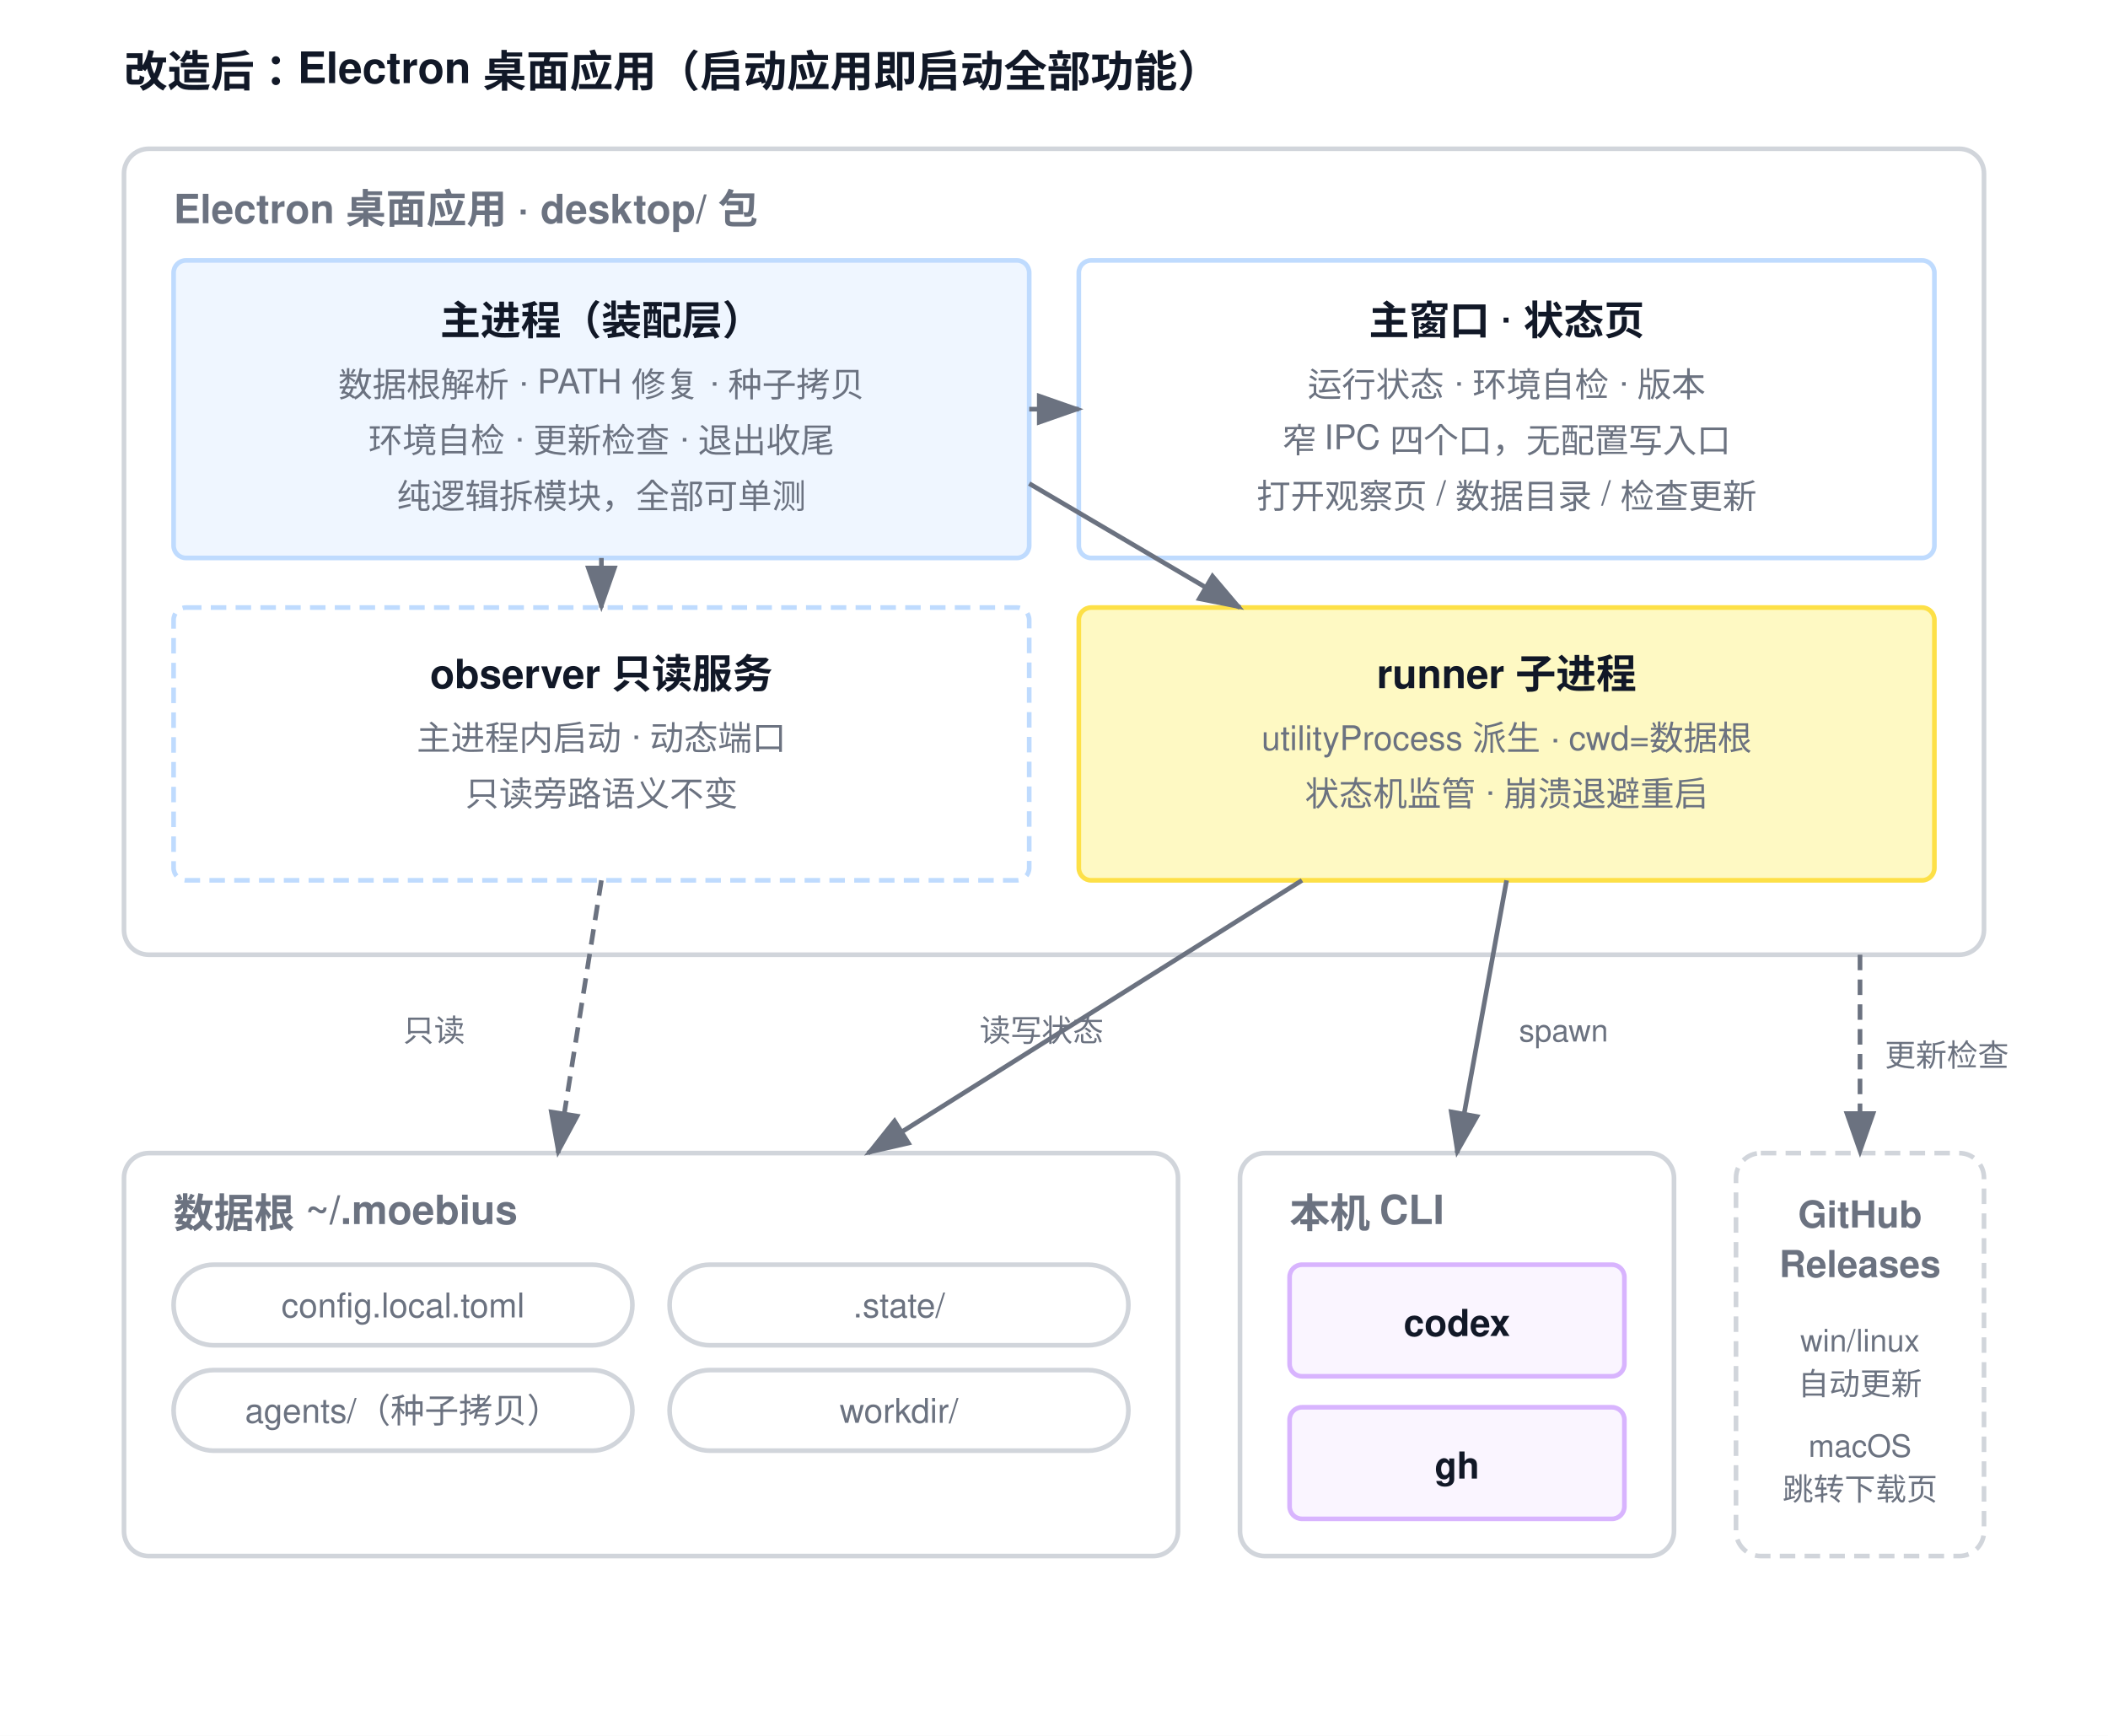
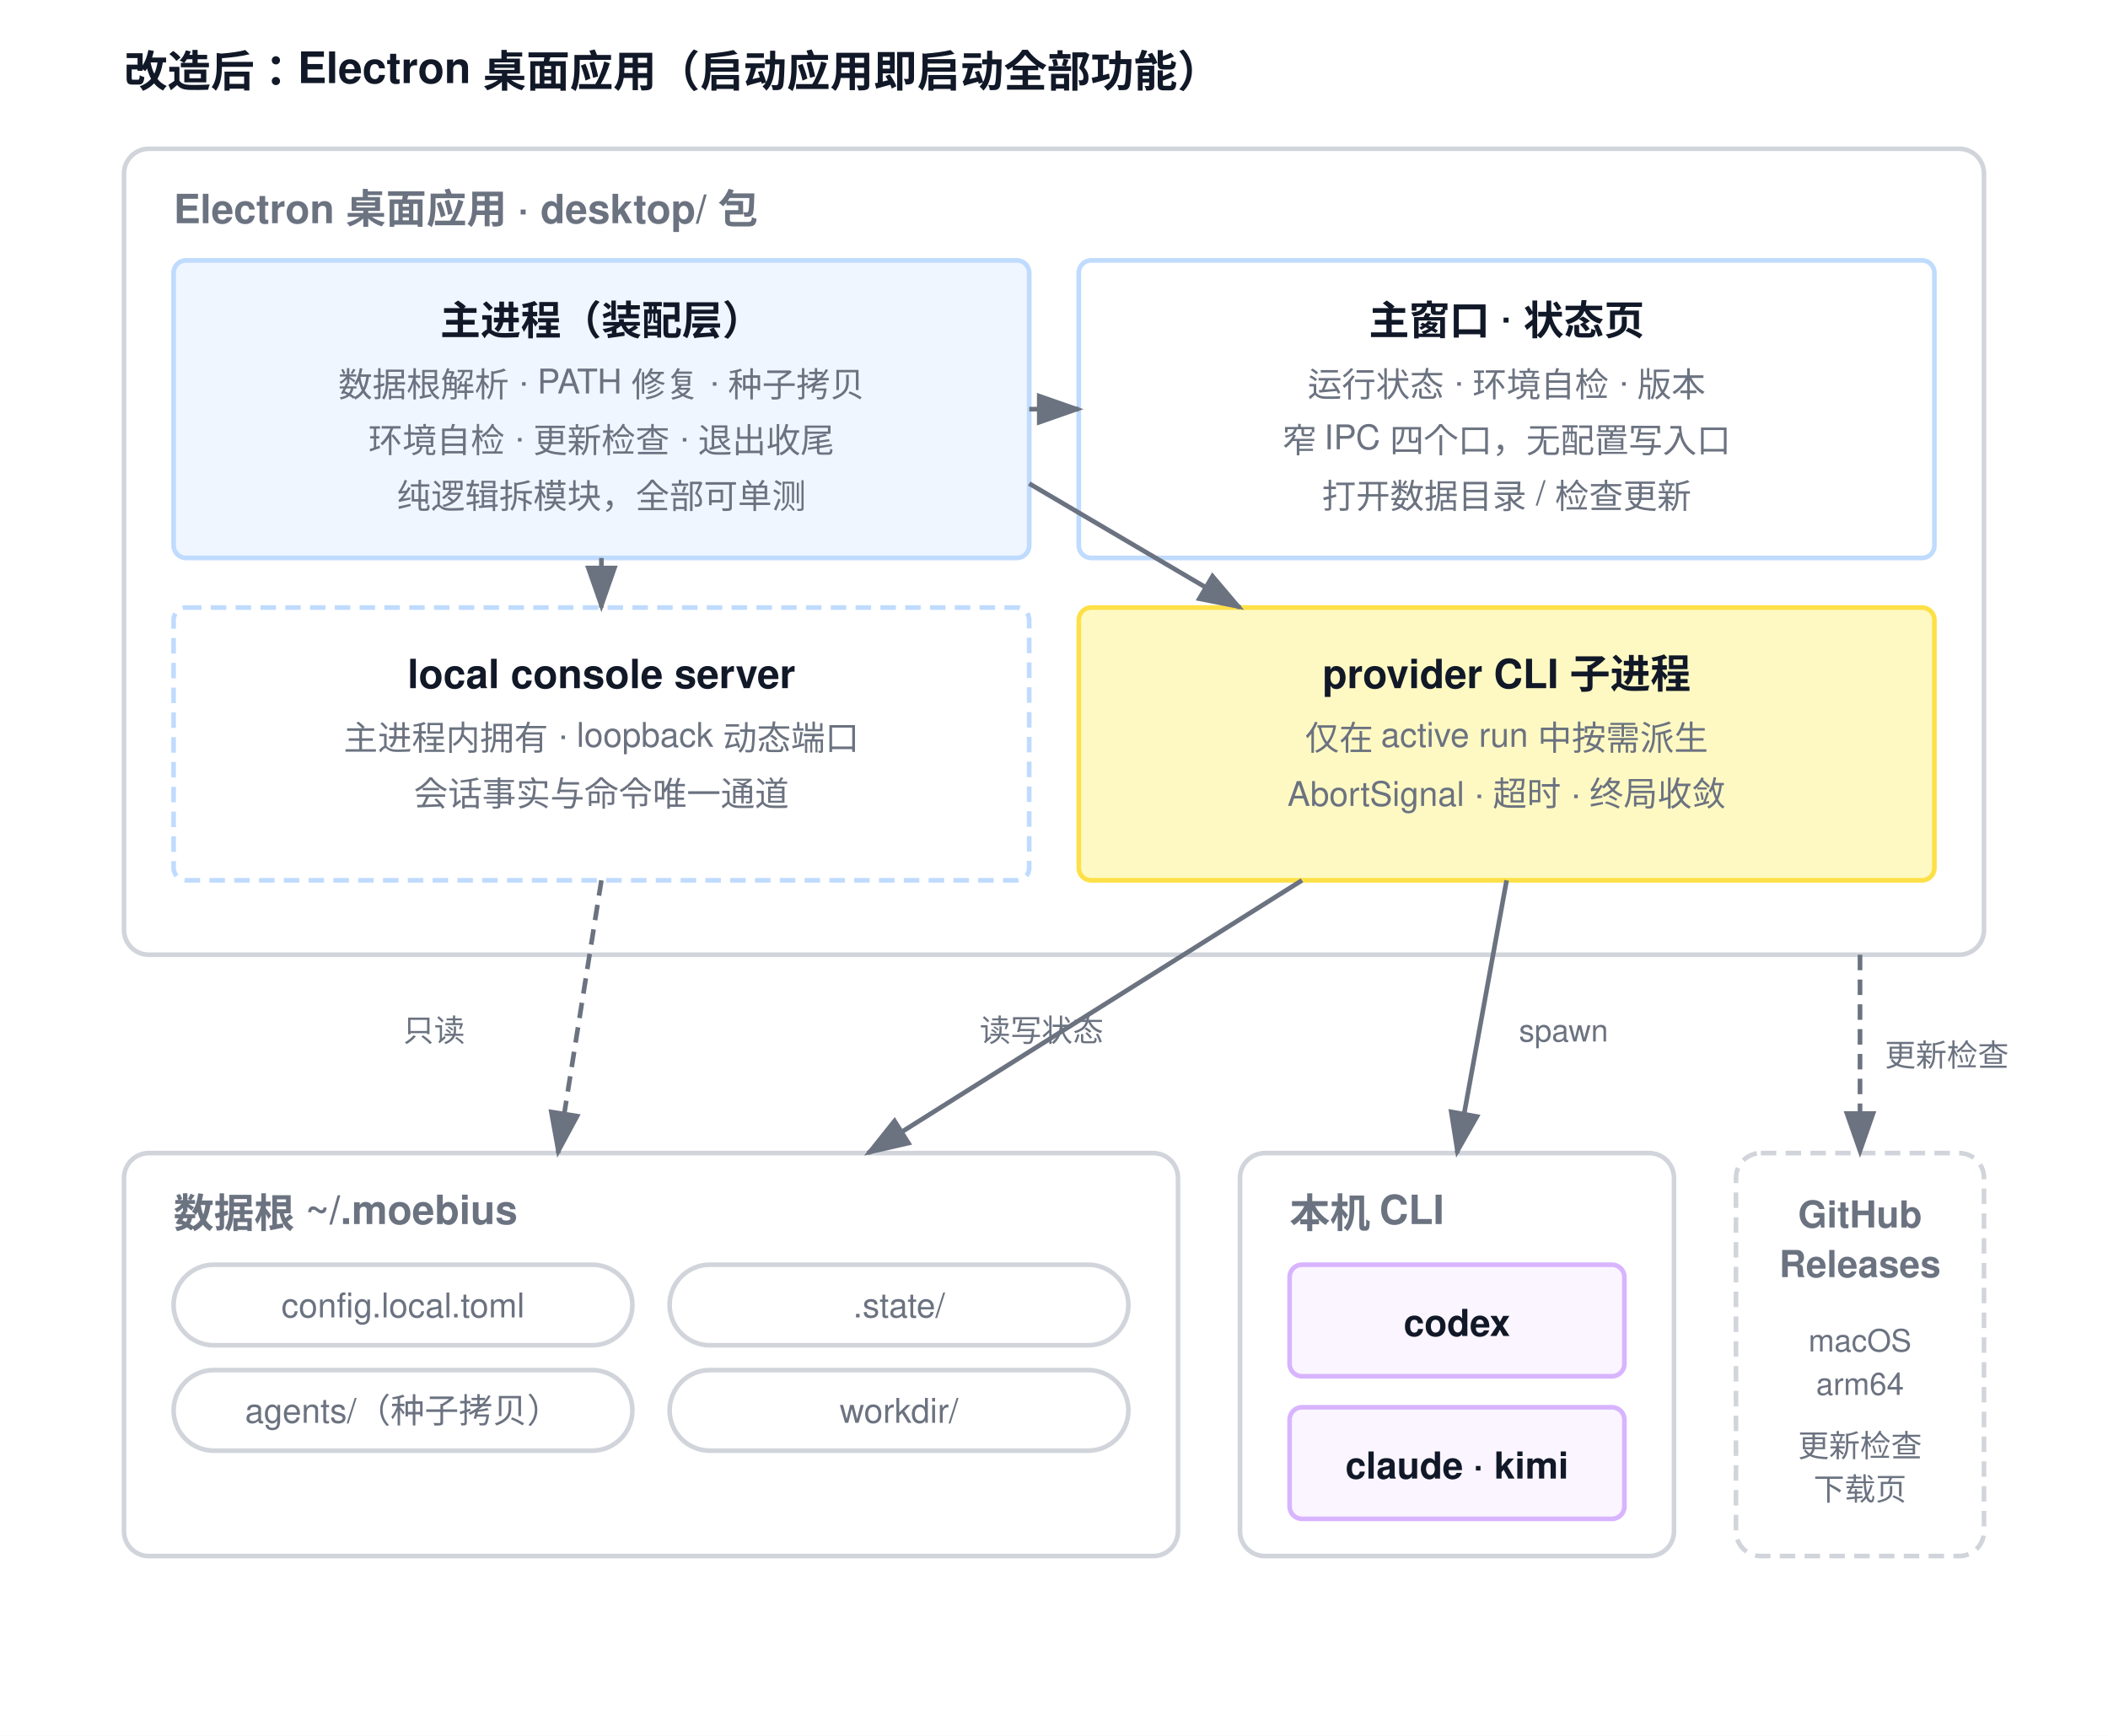
<svg xmlns="http://www.w3.org/2000/svg" viewBox="0 0 680 560" width="680" height="560">
  <style>
    text { font-family: 'Helvetica Neue', Helvetica, Arial, 'PingFang SC', 'Microsoft YaHei', 'Microsoft JhengHei', 'SimHei', sans-serif; }
  </style>
  <defs>
    <marker id="arrow2" markerWidth="10" markerHeight="7" refX="9" refY="3.5" orient="auto">
      <polygon points="0 0, 10 3.5, 0 7" fill="#6b7280" />
    </marker>
  </defs>
  <rect width="680" height="560" fill="#ffffff" />
  <text x="40" y="28" font-size="14" font-weight="700" fill="#111827">改造后：Electron 桌面应用（启动应用即启动全部功能）</text>
  <rect x="40" y="48" width="600" height="260" rx="8" fill="none" stroke="#d1d5db" stroke-width="1.5" />
  <text x="56" y="72" font-size="13" font-weight="600" fill="#6b7280">Electron 桌面应用 · desktop/ 包</text>
  <rect x="56" y="84" width="276" height="96" rx="4" fill="#eff6ff" stroke="#bfdbfe" stroke-width="1.5" />
  <text x="194" y="108" text-anchor="middle" font-size="13" font-weight="600" fill="#111827">主进程（装配层）</text>
  <text x="194" y="128" text-anchor="middle" font-size="11" fill="#6b7280">数据根解析 · PATH 修复 · 种子拷贝</text>
  <text x="194" y="146" text-anchor="middle" font-size="11" fill="#6b7280">环境自检 · 更新检查 · 退出收尾</text>
  <text x="194" y="164" text-anchor="middle" font-size="11" fill="#6b7280">纯逻辑拆模块，全部可单测</text>
  <rect x="348" y="84" width="276" height="96" rx="4" fill="#ffffff" stroke="#bfdbfe" stroke-width="1.5" />
  <text x="486" y="108" text-anchor="middle" font-size="13" font-weight="600" fill="#111827">主窗口 · 状态页</text>
  <text x="486" y="128" text-anchor="middle" font-size="11" fill="#6b7280">运行状态 · 环境自检 · 版本</text>
  <text x="486" y="146" text-anchor="middle" font-size="11" fill="#6b7280">窄 IPC 四个口，无配置写入口</text>
-   <text x="486" y="164" text-anchor="middle" font-size="11" fill="#6b7280">打开观察页 / 数据目录 / 检查更新</text>
+   <text x="486" y="164" text-anchor="middle" font-size="11" fill="#6b7280">打开数据目录 / 检查更新</text>
  <rect x="56" y="196" width="276" height="88" rx="4" fill="#ffffff" stroke="#bfdbfe" stroke-width="1.5" stroke-dasharray="5,3" />
-   <text x="194" y="222" text-anchor="middle" font-size="13" font-weight="600" fill="#111827">observer 只读服务</text>
-   <text x="194" y="242" text-anchor="middle" font-size="11" fill="#6b7280">主进程内启动 · 动态端口</text>
-   <text x="194" y="260" text-anchor="middle" font-size="11" fill="#6b7280">只读旁路语义不变</text>
+   <text x="194" y="222" text-anchor="middle" font-size="13" font-weight="600" fill="#111827">local console server</text>
+   <text x="194" y="242" text-anchor="middle" font-size="11" fill="#6b7280">主进程内拥有 · loopback 动态端口</text>
+   <text x="194" y="260" text-anchor="middle" font-size="11" fill="#6b7280">会话事实与命令唯一通道</text>
  <rect x="348" y="196" width="276" height="88" rx="4" fill="#fef9c3" stroke="#fde047" stroke-width="1.5" />
-   <text x="486" y="222" text-anchor="middle" font-size="13" font-weight="600" fill="#111827">runner 子进程</text>
-   <text x="486" y="242" text-anchor="middle" font-size="11" fill="#6b7280">utilityProcess 派生 · cwd=数据根</text>
-   <text x="486" y="260" text-anchor="middle" font-size="11" fill="#6b7280">状态机监管 · 崩溃退避重启</text>
+   <text x="486" y="222" text-anchor="middle" font-size="13" font-weight="600" fill="#111827">provider CLI 子进程</text>
+   <text x="486" y="242" text-anchor="middle" font-size="11" fill="#6b7280">仅在 active run 中按需派生</text>
+   <text x="486" y="260" text-anchor="middle" font-size="11" fill="#6b7280">AbortSignal · 超时 · 终局收敛</text>
  <path d="M332 132 H348" fill="none" stroke="#6b7280" stroke-width="1.5" marker-end="url(#arrow2)" />
  <path d="M194 180 V196" fill="none" stroke="#6b7280" stroke-width="1.5" marker-end="url(#arrow2)" />
  <path d="M332 156 L400 196" fill="none" stroke="#6b7280" stroke-width="1.5" marker-end="url(#arrow2)" />
  <rect x="40" y="372" width="340" height="130" rx="8" fill="none" stroke="#d1d5db" stroke-width="1.5" />
  <text x="56" y="396" font-size="13" font-weight="600" fill="#6b7280">数据根 ~/.moebius</text>
  <rect x="56" y="408" width="148" height="26" rx="13" fill="#ffffff" stroke="#d1d5db" stroke-width="1.5" />
  <text x="130" y="425" text-anchor="middle" font-size="11" fill="#6b7280">config.local.toml</text>
  <rect x="216" y="408" width="148" height="26" rx="13" fill="#ffffff" stroke="#d1d5db" stroke-width="1.5" />
  <text x="290" y="425" text-anchor="middle" font-size="11" fill="#6b7280">.state/</text>
  <rect x="56" y="442" width="148" height="26" rx="13" fill="#ffffff" stroke="#d1d5db" stroke-width="1.5" />
  <text x="130" y="459" text-anchor="middle" font-size="11" fill="#6b7280">agents/（种子拷贝）</text>
  <rect x="216" y="442" width="148" height="26" rx="13" fill="#ffffff" stroke="#d1d5db" stroke-width="1.5" />
  <text x="290" y="459" text-anchor="middle" font-size="11" fill="#6b7280">workdir/</text>
  <rect x="400" y="372" width="140" height="130" rx="8" fill="none" stroke="#d1d5db" stroke-width="1.5" />
  <text x="416" y="396" font-size="13" font-weight="600" fill="#6b7280">本机 CLI</text>
  <rect x="416" y="408" width="108" height="36" rx="4" fill="#faf5ff" stroke="#d8b4fe" stroke-width="1.5" />
  <text x="470" y="431" text-anchor="middle" font-size="12" font-weight="600" fill="#111827">codex</text>
  <rect x="416" y="454" width="108" height="36" rx="4" fill="#faf5ff" stroke="#d8b4fe" stroke-width="1.5" />
-   <text x="470" y="477" text-anchor="middle" font-size="12" font-weight="600" fill="#111827">gh</text>
+   <text x="470" y="477" text-anchor="middle" font-size="12" font-weight="600" fill="#111827">claude · kimi</text>
  <rect x="560" y="372" width="80" height="130" rx="8" fill="none" stroke="#d1d5db" stroke-width="1.5" stroke-dasharray="5,3" />
  <text x="600" y="396" text-anchor="middle" font-size="12" font-weight="600" fill="#6b7280">GitHub</text>
  <text x="600" y="412" text-anchor="middle" font-size="12" font-weight="600" fill="#6b7280">Releases</text>
-   <text x="600" y="436" text-anchor="middle" font-size="10" fill="#6b7280">win/linux</text>
-   <text x="600" y="450" text-anchor="middle" font-size="10" fill="#6b7280">自动更新</text>
-   <text x="600" y="470" text-anchor="middle" font-size="10" fill="#6b7280">macOS</text>
-   <text x="600" y="484" text-anchor="middle" font-size="10" fill="#6b7280">跳转下载页</text>
+   <text x="600" y="436" text-anchor="middle" font-size="10" fill="#6b7280">macOS</text>
+   <text x="600" y="450" text-anchor="middle" font-size="10" fill="#6b7280">arm64</text>
+   <text x="600" y="470" text-anchor="middle" font-size="10" fill="#6b7280">更新检查</text>
+   <text x="600" y="484" text-anchor="middle" font-size="10" fill="#6b7280">下载页</text>
  <path d="M194 284 L180 372" fill="none" stroke="#6b7280" stroke-width="1.5" stroke-dasharray="5,3" marker-end="url(#arrow2)" />
  <text x="130" y="336" font-size="10" fill="#6b7280">只读</text>
  <path d="M420 284 L280 372" fill="none" stroke="#6b7280" stroke-width="1.5" marker-end="url(#arrow2)" />
  <text x="316" y="336" font-size="10" fill="#6b7280">读写状态</text>
  <path d="M486 284 L470 372" fill="none" stroke="#6b7280" stroke-width="1.5" marker-end="url(#arrow2)" />
  <text x="490" y="336" font-size="10" fill="#6b7280">spawn</text>
  <path d="M600 308 V372" fill="none" stroke="#6b7280" stroke-width="1.5" stroke-dasharray="5,3" marker-end="url(#arrow2)" />
  <text x="608" y="344" font-size="10" fill="#6b7280">更新检查</text>
</svg>
